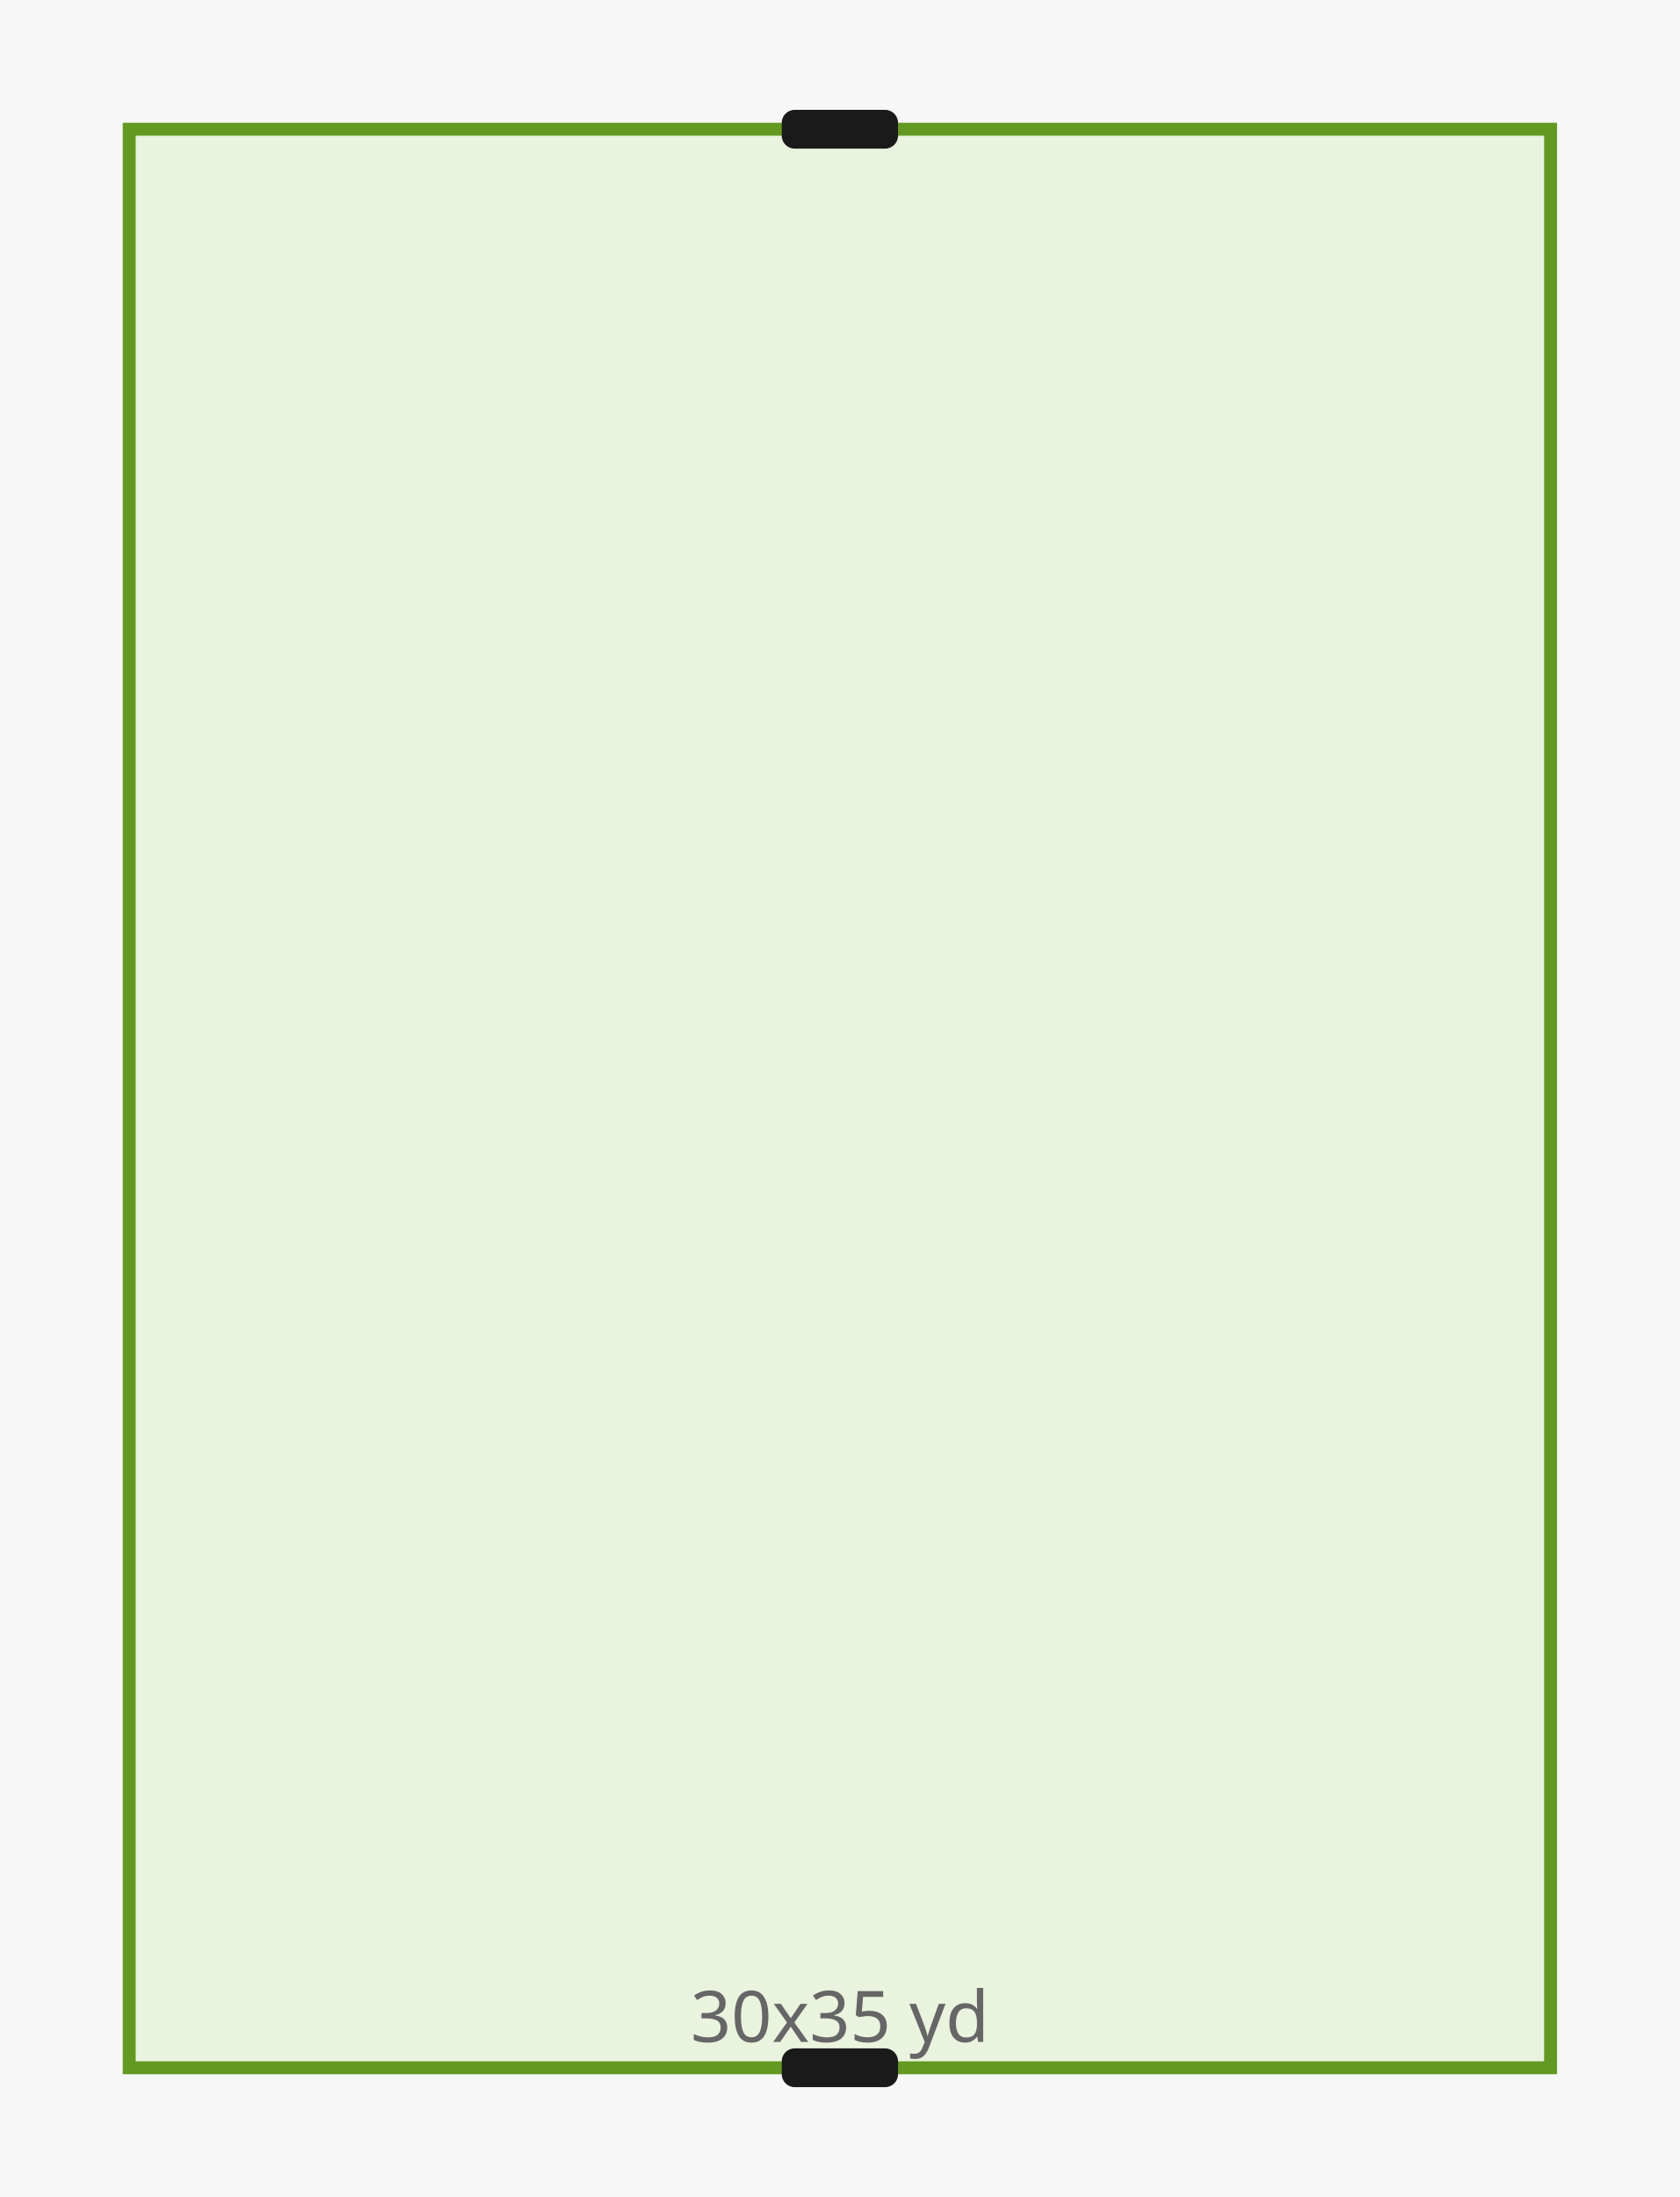
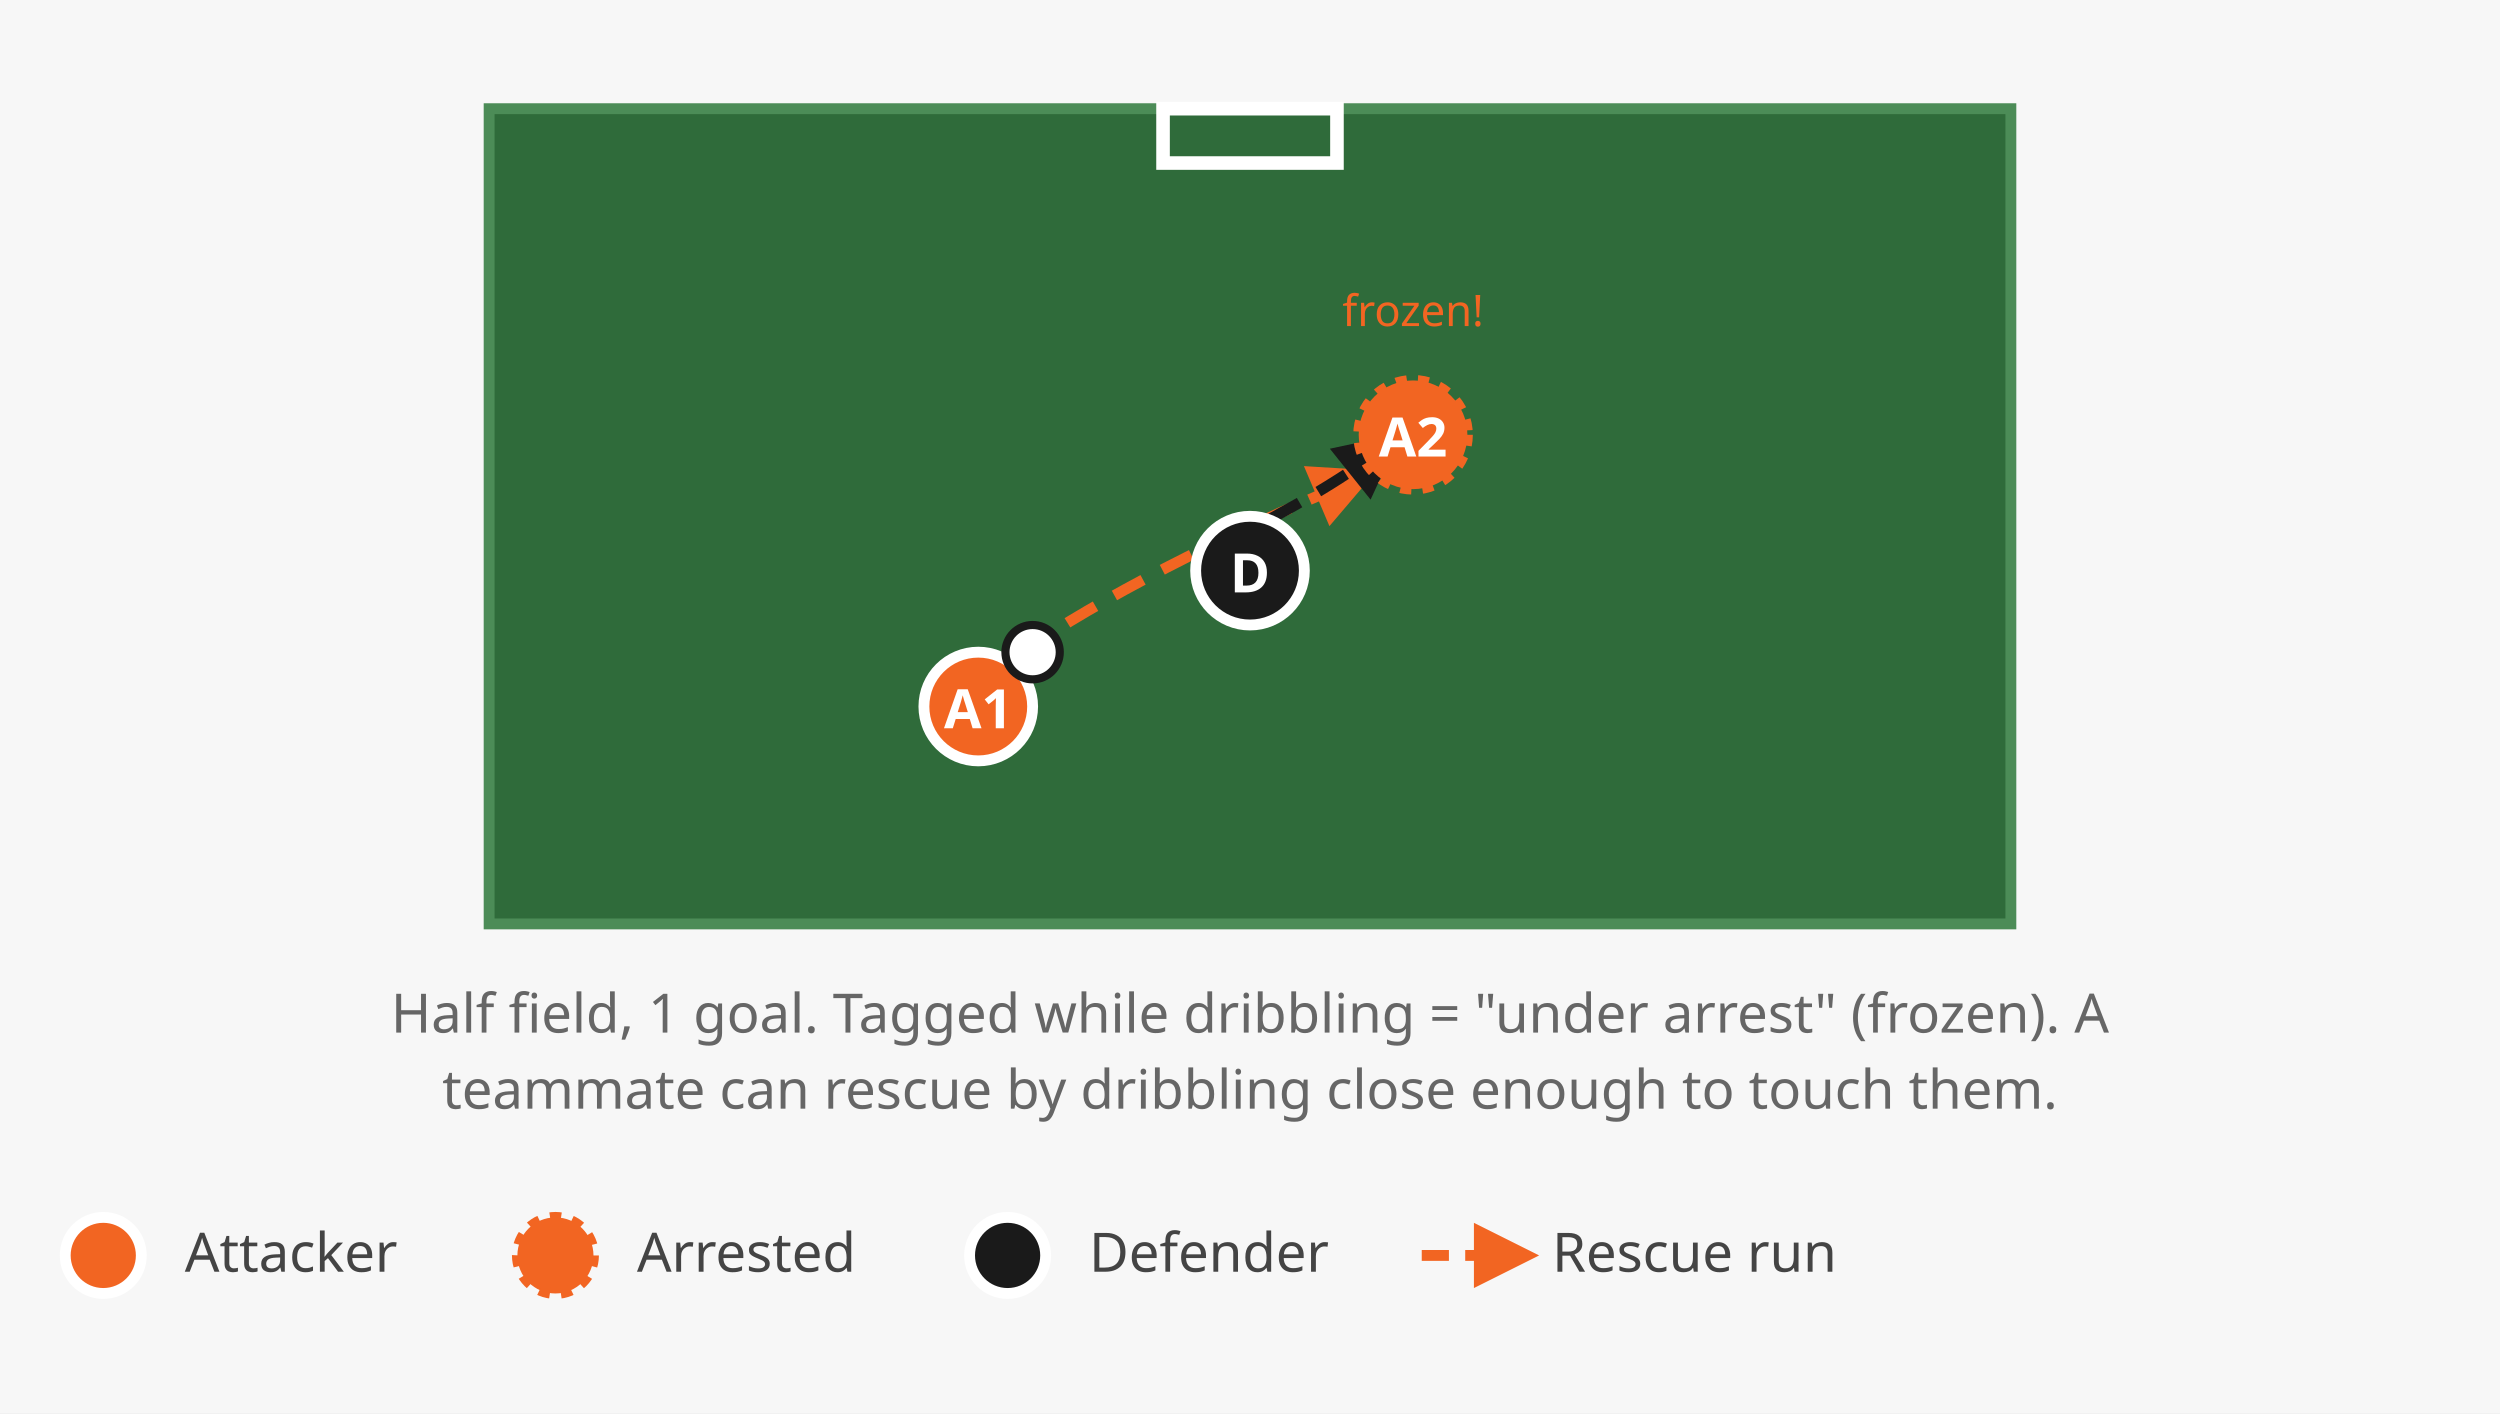
- <svg xmlns="http://www.w3.org/2000/svg" viewBox="0 0 260 340" role="img">
-   <rect width="260" height="340" fill="#F7F7F7" />
-   <rect x="20" y="20" width="220" height="300" fill="#EAF3DE" stroke="#639922" stroke-width="2" />
-   <rect x="121" y="17" width="18" height="6" rx="2" fill="#1A1A1A" />
-   <rect x="121" y="317" width="18" height="6" rx="2" fill="#1A1A1A" />
-   <text x="130.0" y="316" text-anchor="middle" font-size="11" fill="#666" font-family="sans-serif">30x35 yd</text>
+ <svg xmlns="http://www.w3.org/2000/svg" viewBox="0 0 460 260" role="img">
+   <rect width="460" height="260" fill="#F7F7F7" />
+   <defs>
+     <marker id="darr" viewBox="0 0 10 10" refX="7" refY="5" markerWidth="6" markerHeight="6" orient="auto">
+       <path d="M0,0 L10,5 L0,10 Z" fill="#1A1A1A" />
+     </marker>
+     <marker id="darrw" viewBox="0 0 10 10" refX="7" refY="5" markerWidth="6" markerHeight="6" orient="auto">
+       <path d="M0,0 L10,5 L0,10 Z" fill="#FFFFFF" />
+     </marker>
+     <marker id="sarr" viewBox="0 0 10 10" refX="7" refY="5" markerWidth="6" markerHeight="6" orient="auto">
+       <path d="M0,0 L10,5 L0,10 Z" fill="#F26522" />
+     </marker>
+   </defs>
+   <rect x="90" y="20" width="280" height="150" fill="#2F6B3A" stroke="#4C8C57" stroke-width="2" />
+   <rect x="214" y="20" width="32" height="10" fill="none" stroke="#FFFFFF" stroke-width="2.5" />
+   <path d="M188,120 Q210,105 250,88" fill="none" stroke="#F26522" stroke-width="2" stroke-dasharray="6 4" marker-end="url(#sarr)" />
+   <path d="M225,100 Q245,90 255,82" fill="none" stroke="#1A1A1A" stroke-width="2" stroke-dasharray="6 4" marker-end="url(#darr)" />
+   <circle cx="230" cy="105" r="10" fill="#1A1A1A" stroke="#FFFFFF" stroke-width="2" />
+   <text x="230" y="109" text-anchor="middle" font-size="10" font-weight="700" fill="#FFFFFF" font-family="sans-serif">D</text>
+   <circle cx="180" cy="130" r="10" fill="#F26522" stroke="#FFFFFF" stroke-width="2" />
+   <text x="180" y="134" text-anchor="middle" font-size="10" font-weight="700" fill="#FFFFFF" font-family="sans-serif">A1</text>
+   <circle cx="260" cy="80" r="10" fill="#F26522" stroke="#F26522" stroke-width="2" stroke-dasharray="2 2" />
+   <text x="260" y="84" text-anchor="middle" font-size="10" font-weight="700" fill="#FFFFFF" font-family="sans-serif">A2</text>
+   <text x="260" y="60" text-anchor="middle" font-size="8" fill="#F26522" font-family="sans-serif">frozen!</text>
+   <circle cx="190" cy="120" r="5" fill="#FFFFFF" stroke="#1A1A1A" stroke-width="1.5" />
+   <text x="230" y="190" text-anchor="middle" font-size="10" fill="#666" font-family="sans-serif">Half field, 1 goal. Tagged while dribbling = "under arrest" (frozen). A</text>
+   <text x="230" y="204" text-anchor="middle" font-size="10" fill="#666" font-family="sans-serif">teammate can rescue by dribbling close enough to touch them.</text>
+   <g font-family="sans-serif" font-size="10" fill="#444">
+     <circle cx="19" cy="231" r="7" fill="#F26522" stroke="#FFFFFF" stroke-width="2" />
+     <text x="34" y="234">Attacker</text>
+     <circle cx="102.2" cy="231" r="7" fill="#F26522" stroke="#F26522" stroke-width="2" stroke-dasharray="2 2" />
+     <text x="117.2" y="234">Arrested</text>
+     <circle cx="185.4" cy="231" r="7" fill="#1A1A1A" stroke="#FFFFFF" stroke-width="2" />
+     <text x="200.4" y="234">Defender</text>
+     <line x1="261.6" y1="231" x2="279.6" y2="231" stroke="#F26522" stroke-width="2" stroke-dasharray="5 3" marker-end="url(#sarr)" />
+     <text x="285.6" y="234">Rescue run</text>
+   </g>
</svg>
